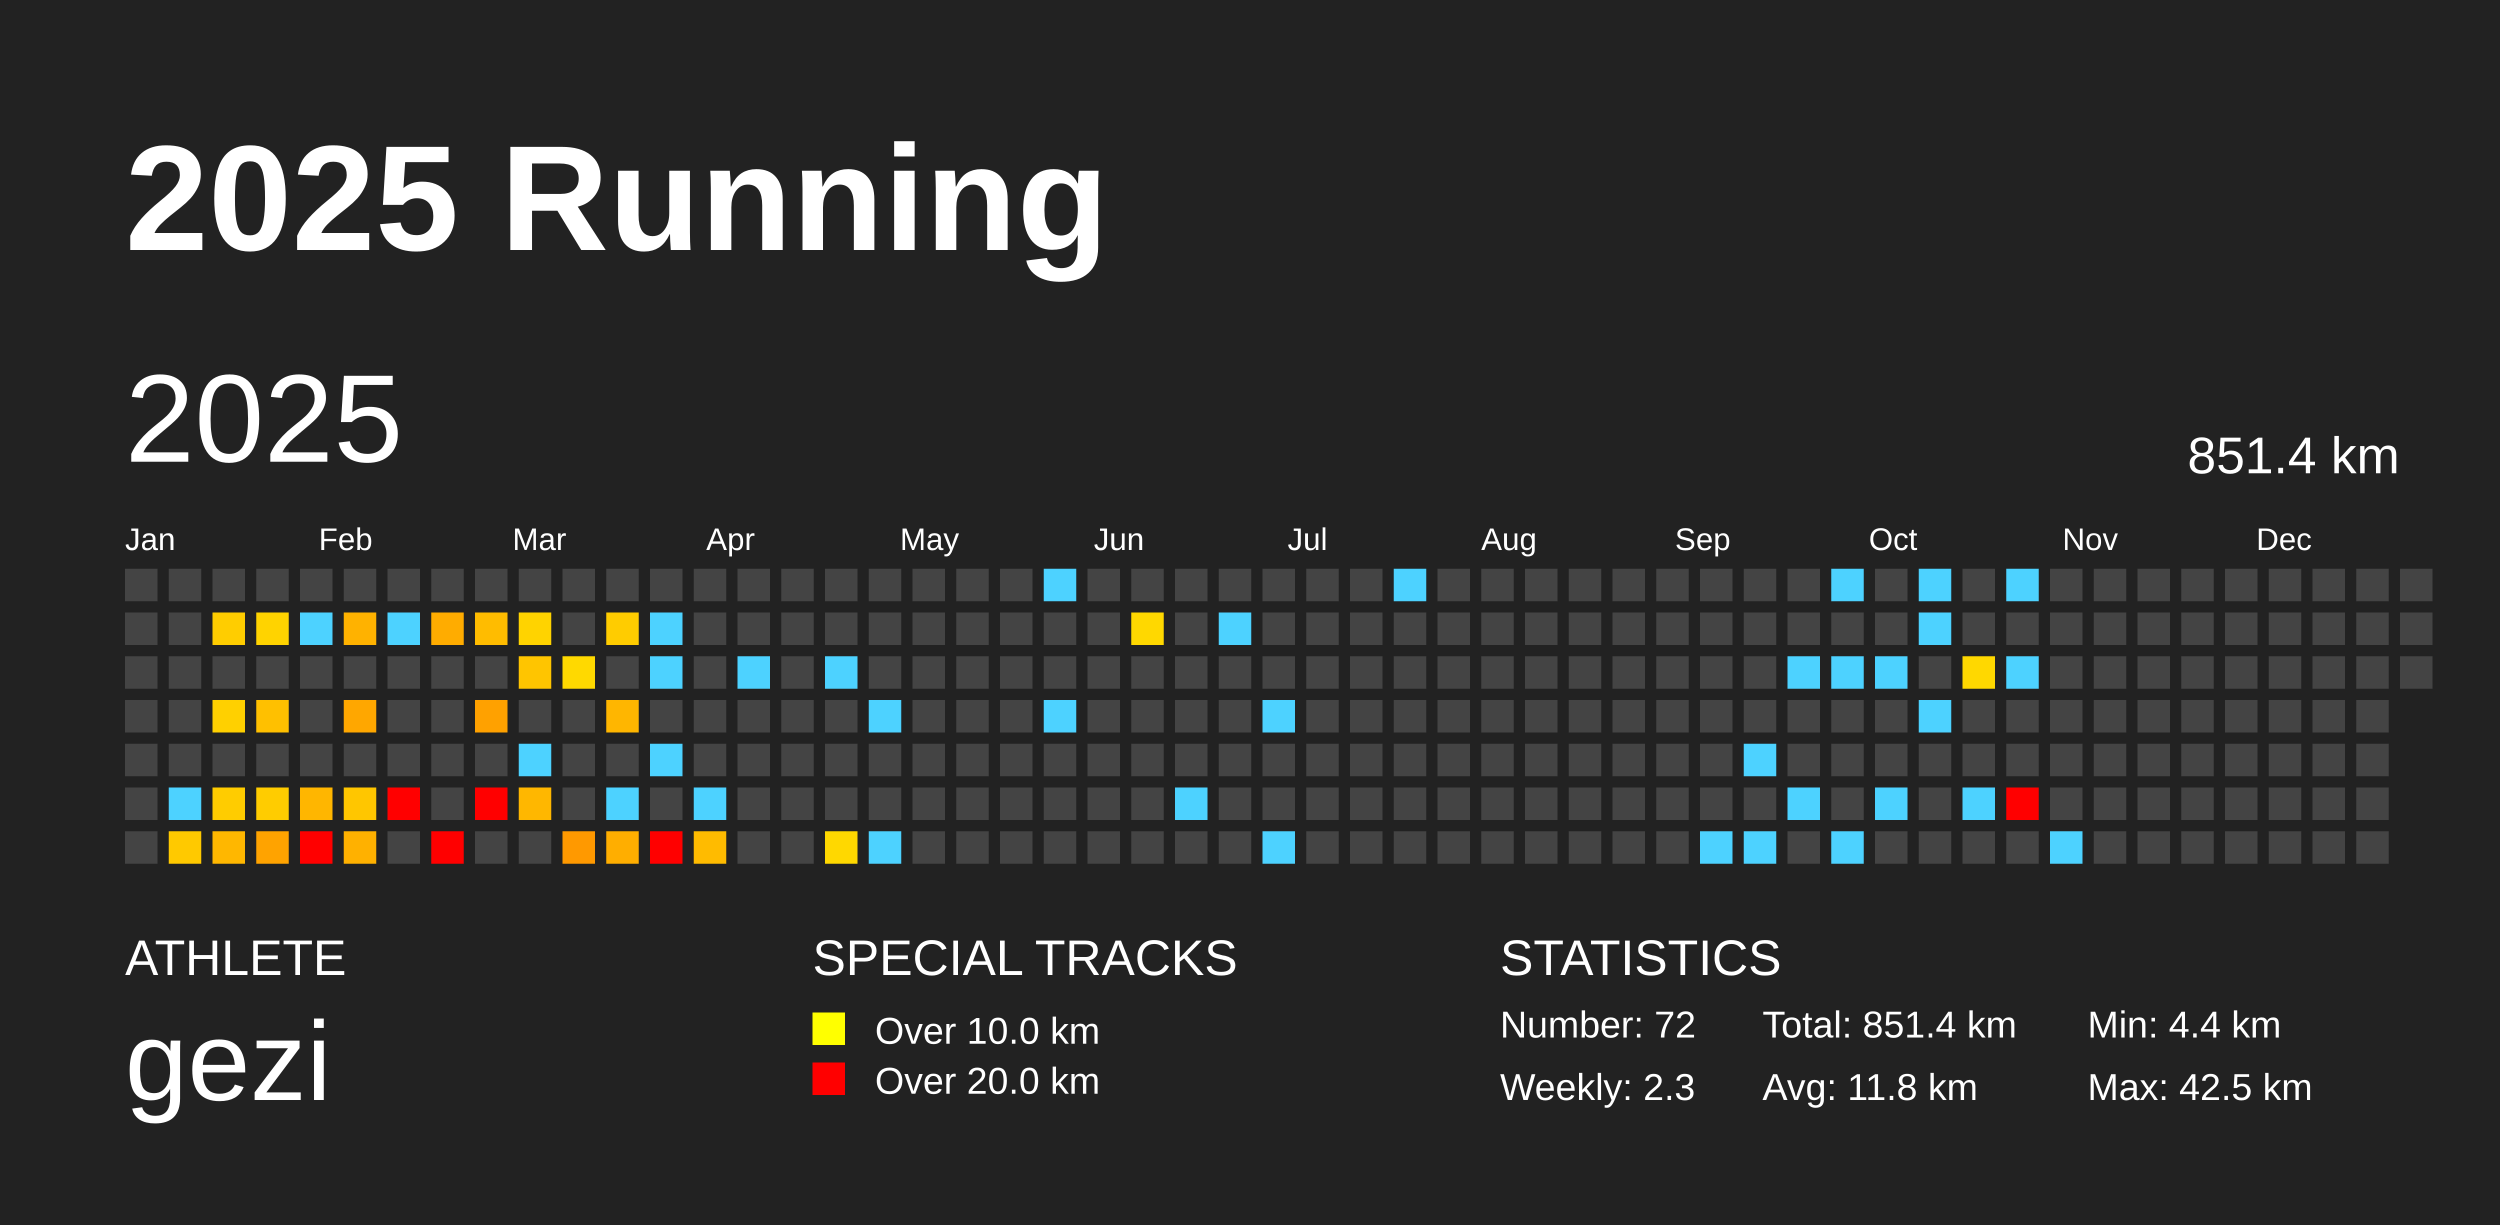
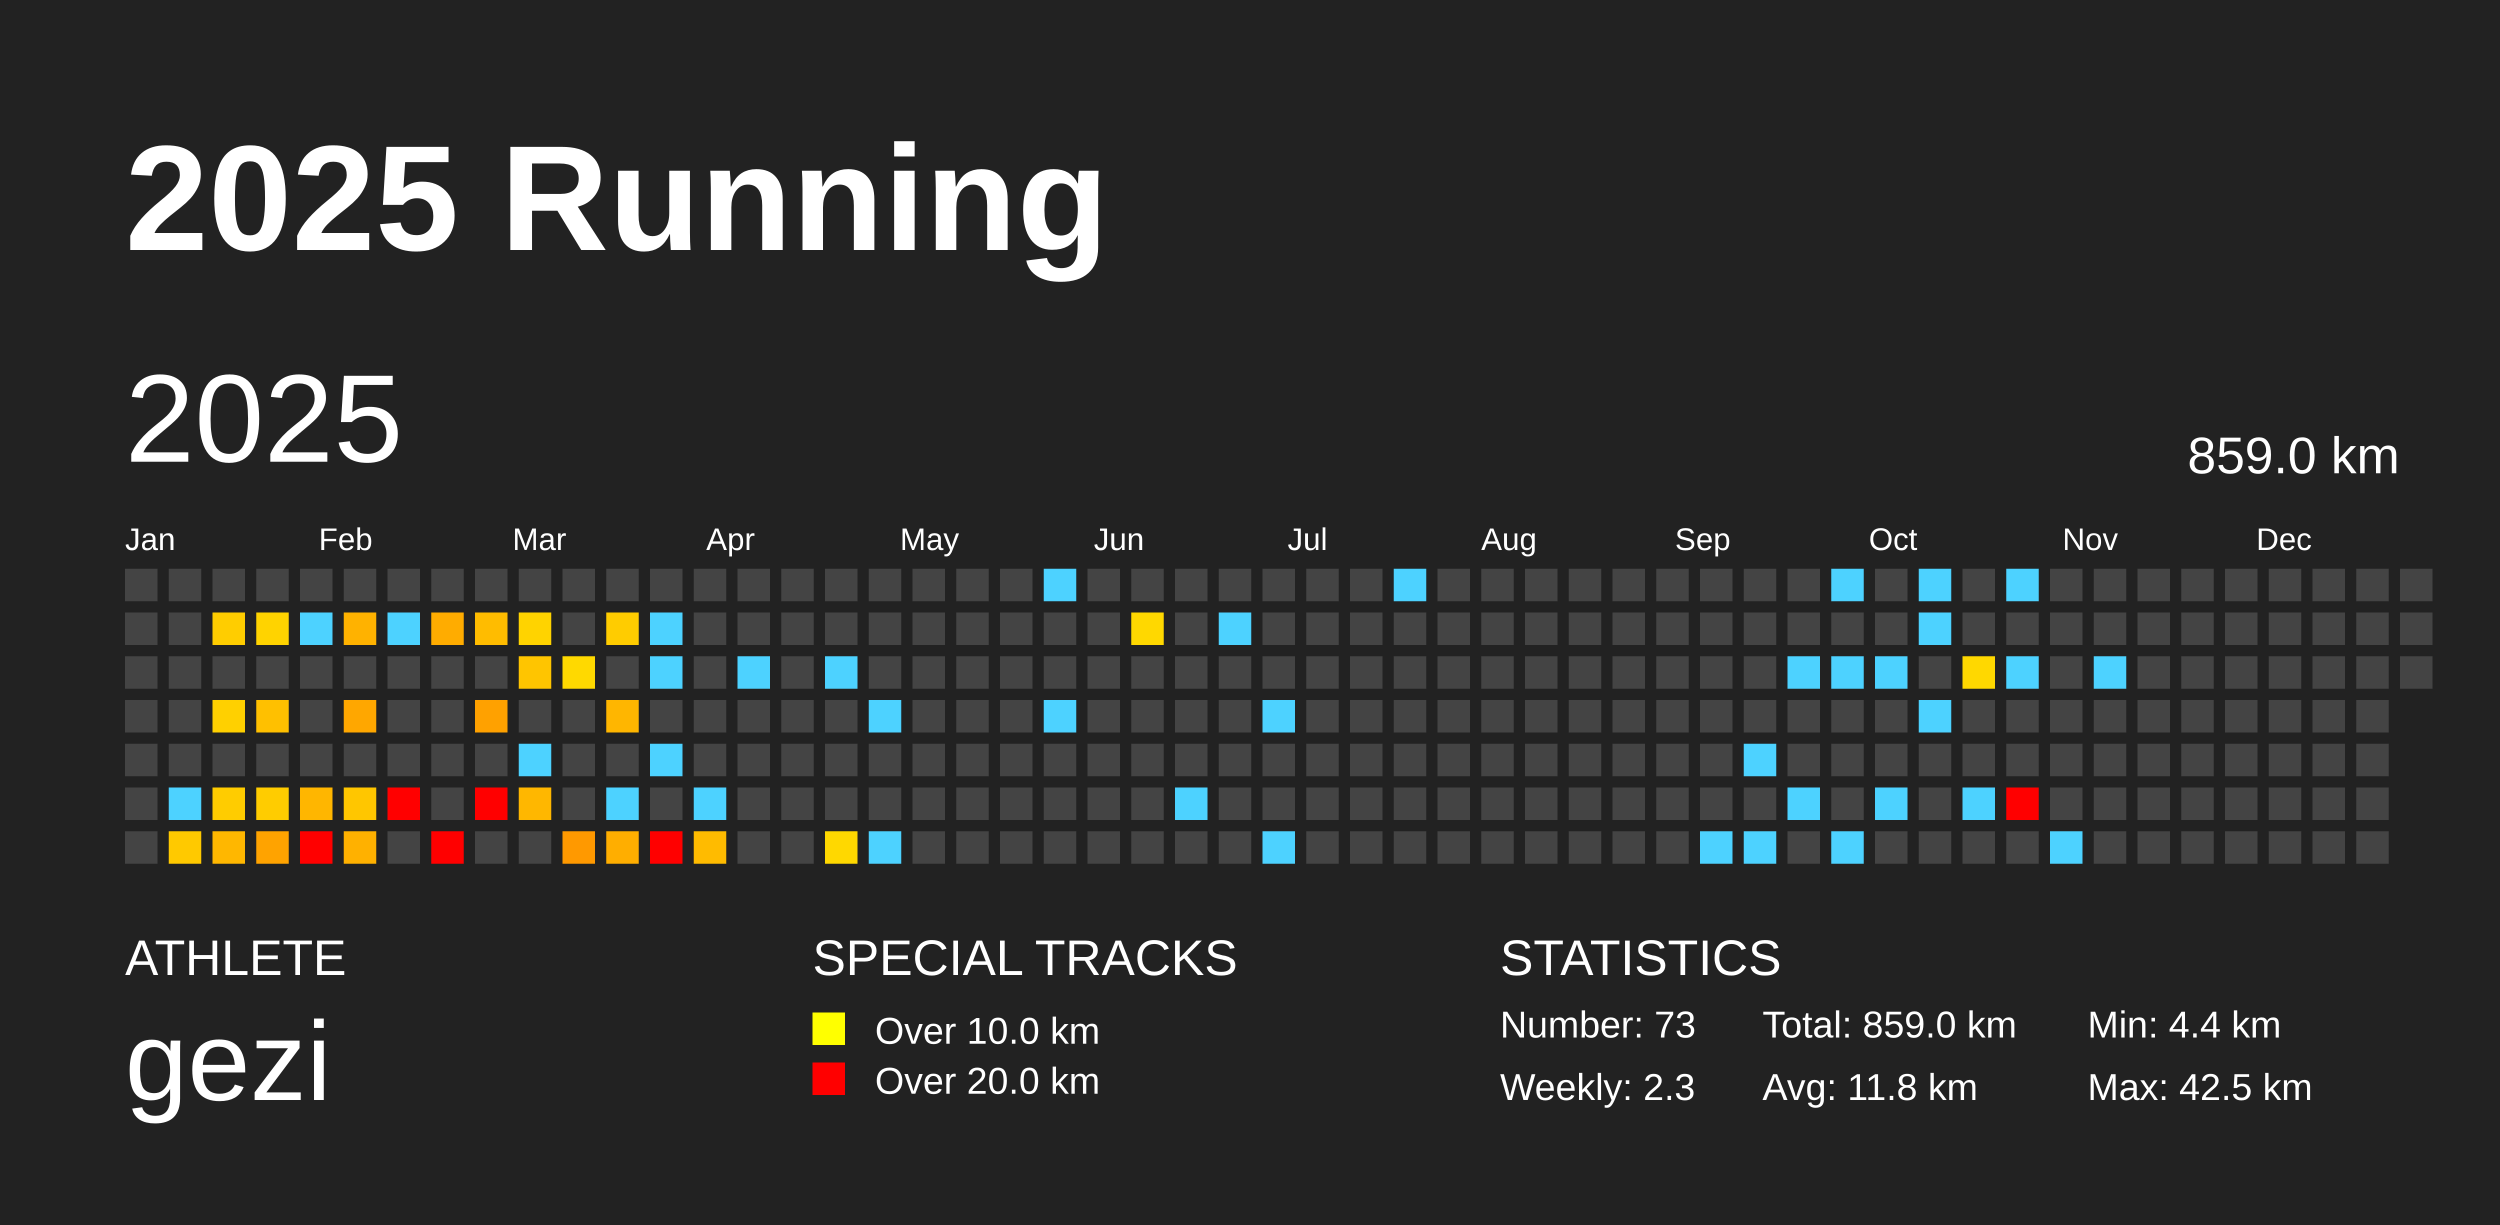
<svg xmlns="http://www.w3.org/2000/svg" baseProfile="full" height="98mm" version="1.1" viewBox="0,0,200,98" width="200mm">
  <defs />
  <rect fill="#222222" height="98" width="200" x="0" y="0" />
  <text fill="#FFFFFF" style="font-size:12px; font-family:Arial; font-weight:bold;" x="10" y="20">2025 Running</text>
  <text fill="#FFFFFF" style="font-size:4px; font-family:Arial" x="10" y="78">ATHLETE</text>
  <text fill="#FFFFFF" style="font-size:9px; font-family:Arial" x="10" y="88">gezi</text>
  <text fill="#FFFFFF" style="font-size:4px; font-family:Arial" x="65" y="78">SPECIAL TRACKS</text>
  <rect fill="yellow" height="2.6" width="2.6" x="65" y="81" />
  <text fill="#FFFFFF" style="font-size:3px; font-family:Arial" x="70" y="83.5">Over 10.0 km</text>
  <rect fill="red" height="2.6" width="2.6" x="65" y="85" />
  <text fill="#FFFFFF" style="font-size:3px; font-family:Arial" x="70" y="87.5">Over 20.0 km</text>
  <text fill="#FFFFFF" style="font-size:4px; font-family:Arial" x="120" y="78">STATISTICS</text>
-   <text fill="#FFFFFF" style="font-size:3px; font-family:Arial" x="120" y="83">Number: 72</text>
+   <text fill="#FFFFFF" style="font-size:3px; font-family:Arial" x="120" y="83">Number: 73</text>
  <text fill="#FFFFFF" style="font-size:3px; font-family:Arial" x="120" y="88">Weekly: 2.3</text>
-   <text fill="#FFFFFF" style="font-size:3px; font-family:Arial" x="141" y="83">Total: 851.4 km</text>
+   <text fill="#FFFFFF" style="font-size:3px; font-family:Arial" x="141" y="83">Total: 859.0 km</text>
  <text fill="#FFFFFF" style="font-size:3px; font-family:Arial" x="141" y="88">Avg: 11.8 km</text>
  <text fill="#FFFFFF" style="font-size:3px; font-family:Arial" x="167" y="83">Min: 4.4 km</text>
  <text fill="#FFFFFF" style="font-size:3px; font-family:Arial" x="167" y="88">Max: 42.5 km</text>
  <text dominant-baseline="hanging" fill="#FFFFFF" style="font-size:10.0px; font-family:Arial;" x="10" y="30">2025</text>
-   <text dominant-baseline="hanging" fill="#FFFFFF" style="font-size:4.125px; font-family:Arial;" x="175" y="35">851.4 km</text>
+   <text dominant-baseline="hanging" fill="#FFFFFF" style="font-size:4.125px; font-family:Arial;" x="175" y="35">859.0 km</text>
  <text fill="#FFFFFF" style="font-size:2.5px; font-family:Arial" x="10.0" y="44">Jan</text>
  <text fill="#FFFFFF" style="font-size:2.5px; font-family:Arial" x="25.5" y="44">Feb</text>
  <text fill="#FFFFFF" style="font-size:2.5px; font-family:Arial" x="41.0" y="44">Mar</text>
  <text fill="#FFFFFF" style="font-size:2.5px; font-family:Arial" x="56.5" y="44">Apr</text>
  <text fill="#FFFFFF" style="font-size:2.5px; font-family:Arial" x="72.0" y="44">May</text>
  <text fill="#FFFFFF" style="font-size:2.5px; font-family:Arial" x="87.5" y="44">Jun</text>
  <text fill="#FFFFFF" style="font-size:2.5px; font-family:Arial" x="103.0" y="44">Jul</text>
  <text fill="#FFFFFF" style="font-size:2.5px; font-family:Arial" x="118.5" y="44">Aug</text>
  <text fill="#FFFFFF" style="font-size:2.5px; font-family:Arial" x="134.0" y="44">Sep</text>
  <text fill="#FFFFFF" style="font-size:2.5px; font-family:Arial" x="149.5" y="44">Oct</text>
  <text fill="#FFFFFF" style="font-size:2.5px; font-family:Arial" x="165.0" y="44">Nov</text>
  <text fill="#FFFFFF" style="font-size:2.5px; font-family:Arial" x="180.5" y="44">Dec</text>
  <rect fill="#444444" height="2.6" width="2.6" x="10.0" y="45.5" />
  <rect fill="#444444" height="2.6" width="2.6" x="10.0" y="49.0" />
  <rect fill="#444444" height="2.6" width="2.6" x="10.0" y="52.5" />
  <rect fill="#444444" height="2.6" width="2.6" x="10.0" y="56.0" />
  <rect fill="#444444" height="2.6" width="2.6" x="10.0" y="59.5" />
  <rect fill="#444444" height="2.6" width="2.6" x="10.0" y="63.0" />
  <rect fill="#444444" height="2.6" width="2.6" x="10.0" y="66.5" />
  <rect fill="#444444" height="2.6" width="2.6" x="13.5" y="45.5" />
  <rect fill="#444444" height="2.6" width="2.6" x="13.5" y="49.0" />
  <rect fill="#444444" height="2.6" width="2.6" x="13.5" y="52.5" />
  <rect fill="#444444" height="2.6" width="2.6" x="13.5" y="56.0" />
  <rect fill="#444444" height="2.6" width="2.6" x="13.5" y="59.5" />
  <rect fill="#4dd2ff" height="2.6" width="2.6" x="13.5" y="63.0" />
  <rect fill="#ffc900" height="2.6" width="2.6" x="13.5" y="66.5" />
  <rect fill="#444444" height="2.6" width="2.6" x="17.0" y="45.5" />
  <rect fill="#ffcd00" height="2.6" width="2.6" x="17.0" y="49.0" />
  <rect fill="#444444" height="2.6" width="2.6" x="17.0" y="52.5" />
  <rect fill="#ffd000" height="2.6" width="2.6" x="17.0" y="56.0" />
  <rect fill="#444444" height="2.6" width="2.6" x="17.0" y="59.5" />
  <rect fill="#ffcc00" height="2.6" width="2.6" x="17.0" y="63.0" />
  <rect fill="#ffb700" height="2.6" width="2.6" x="17.0" y="66.5" />
  <rect fill="#444444" height="2.6" width="2.6" x="20.5" y="45.5" />
  <rect fill="#ffd300" height="2.6" width="2.6" x="20.5" y="49.0" />
  <rect fill="#444444" height="2.6" width="2.6" x="20.5" y="52.5" />
  <rect fill="#ffc000" height="2.6" width="2.6" x="20.5" y="56.0" />
  <rect fill="#444444" height="2.6" width="2.6" x="20.5" y="59.5" />
  <rect fill="#ffcc00" height="2.6" width="2.6" x="20.5" y="63.0" />
  <rect fill="#ffa300" height="2.6" width="2.6" x="20.5" y="66.5" />
  <rect fill="#444444" height="2.6" width="2.6" x="24.0" y="45.5" />
  <rect fill="#4dd2ff" height="2.6" width="2.6" x="24.0" y="49.0" />
  <rect fill="#444444" height="2.6" width="2.6" x="24.0" y="52.5" />
  <rect fill="#444444" height="2.6" width="2.6" x="24.0" y="56.0" />
  <rect fill="#444444" height="2.6" width="2.6" x="24.0" y="59.5" />
  <rect fill="#ffb600" height="2.6" width="2.6" x="24.0" y="63.0" />
  <rect fill="red" height="2.6" width="2.6" x="24.0" y="66.5" />
  <rect fill="#444444" height="2.6" width="2.6" x="27.5" y="45.5" />
  <rect fill="#ffb200" height="2.6" width="2.6" x="27.5" y="49.0" />
  <rect fill="#444444" height="2.6" width="2.6" x="27.5" y="52.5" />
  <rect fill="#ffa700" height="2.6" width="2.6" x="27.5" y="56.0" />
  <rect fill="#444444" height="2.6" width="2.6" x="27.5" y="59.5" />
  <rect fill="#ffc600" height="2.6" width="2.6" x="27.5" y="63.0" />
  <rect fill="#ffb100" height="2.6" width="2.6" x="27.5" y="66.5" />
  <rect fill="#444444" height="2.6" width="2.6" x="31.0" y="45.5" />
  <rect fill="#4dd2ff" height="2.6" width="2.6" x="31.0" y="49.0" />
  <rect fill="#444444" height="2.6" width="2.6" x="31.0" y="52.5" />
  <rect fill="#444444" height="2.6" width="2.6" x="31.0" y="56.0" />
  <rect fill="#444444" height="2.6" width="2.6" x="31.0" y="59.5" />
  <rect fill="red" height="2.6" width="2.6" x="31.0" y="63.0" />
  <rect fill="#444444" height="2.6" width="2.6" x="31.0" y="66.5" />
  <rect fill="#444444" height="2.6" width="2.6" x="34.5" y="45.5" />
  <rect fill="#ffac00" height="2.6" width="2.6" x="34.5" y="49.0" />
  <rect fill="#444444" height="2.6" width="2.6" x="34.5" y="52.5" />
  <rect fill="#444444" height="2.6" width="2.6" x="34.5" y="56.0" />
  <rect fill="#444444" height="2.6" width="2.6" x="34.5" y="59.5" />
  <rect fill="#444444" height="2.6" width="2.6" x="34.5" y="63.0" />
  <rect fill="red" height="2.6" width="2.6" x="34.5" y="66.5" />
  <rect fill="#444444" height="2.6" width="2.6" x="38.0" y="45.5" />
  <rect fill="#ffbc00" height="2.6" width="2.6" x="38.0" y="49.0" />
  <rect fill="#444444" height="2.6" width="2.6" x="38.0" y="52.5" />
  <rect fill="#ffa100" height="2.6" width="2.6" x="38.0" y="56.0" />
  <rect fill="#444444" height="2.6" width="2.6" x="38.0" y="59.5" />
  <rect fill="red" height="2.6" width="2.6" x="38.0" y="63.0" />
  <rect fill="#444444" height="2.6" width="2.6" x="38.0" y="66.5" />
  <rect fill="#444444" height="2.6" width="2.6" x="41.5" y="45.5" />
  <rect fill="#ffd300" height="2.6" width="2.6" x="41.5" y="49.0" />
  <rect fill="#ffc500" height="2.6" width="2.6" x="41.5" y="52.5" />
  <rect fill="#444444" height="2.6" width="2.6" x="41.5" y="56.0" />
  <rect fill="#4dd2ff" height="2.6" width="2.6" x="41.5" y="59.5" />
  <rect fill="#ffb700" height="2.6" width="2.6" x="41.5" y="63.0" />
  <rect fill="#444444" height="2.6" width="2.6" x="41.5" y="66.5" />
  <rect fill="#444444" height="2.6" width="2.6" x="45.0" y="45.5" />
  <rect fill="#444444" height="2.6" width="2.6" x="45.0" y="49.0" />
  <rect fill="#ffd900" height="2.6" width="2.6" x="45.0" y="52.5" />
  <rect fill="#444444" height="2.6" width="2.6" x="45.0" y="56.0" />
  <rect fill="#444444" height="2.6" width="2.6" x="45.0" y="59.5" />
  <rect fill="#444444" height="2.6" width="2.6" x="45.0" y="63.0" />
  <rect fill="#ff9900" height="2.6" width="2.6" x="45.0" y="66.5" />
  <rect fill="#444444" height="2.6" width="2.6" x="48.5" y="45.5" />
  <rect fill="#ffcc00" height="2.6" width="2.6" x="48.5" y="49.0" />
  <rect fill="#444444" height="2.6" width="2.6" x="48.5" y="52.5" />
  <rect fill="#ffb600" height="2.6" width="2.6" x="48.5" y="56.0" />
  <rect fill="#444444" height="2.6" width="2.6" x="48.5" y="59.5" />
  <rect fill="#4dd2ff" height="2.6" width="2.6" x="48.5" y="63.0" />
  <rect fill="#ffae00" height="2.6" width="2.6" x="48.5" y="66.5" />
  <rect fill="#444444" height="2.6" width="2.6" x="52.0" y="45.5" />
  <rect fill="#4dd2ff" height="2.6" width="2.6" x="52.0" y="49.0" />
  <rect fill="#4dd2ff" height="2.6" width="2.6" x="52.0" y="52.5" />
  <rect fill="#444444" height="2.6" width="2.6" x="52.0" y="56.0" />
  <rect fill="#4dd2ff" height="2.6" width="2.6" x="52.0" y="59.5" />
  <rect fill="#444444" height="2.6" width="2.6" x="52.0" y="63.0" />
  <rect fill="red" height="2.6" width="2.6" x="52.0" y="66.5" />
  <rect fill="#444444" height="2.6" width="2.6" x="55.5" y="45.5" />
  <rect fill="#444444" height="2.6" width="2.6" x="55.5" y="49.0" />
  <rect fill="#444444" height="2.6" width="2.6" x="55.5" y="52.5" />
  <rect fill="#444444" height="2.6" width="2.6" x="55.5" y="56.0" />
  <rect fill="#444444" height="2.6" width="2.6" x="55.5" y="59.5" />
  <rect fill="#4dd2ff" height="2.6" width="2.6" x="55.5" y="63.0" />
  <rect fill="#ffbb00" height="2.6" width="2.6" x="55.5" y="66.5" />
  <rect fill="#444444" height="2.6" width="2.6" x="59.0" y="45.5" />
  <rect fill="#444444" height="2.6" width="2.6" x="59.0" y="49.0" />
  <rect fill="#4dd2ff" height="2.6" width="2.6" x="59.0" y="52.5" />
  <rect fill="#444444" height="2.6" width="2.6" x="59.0" y="56.0" />
  <rect fill="#444444" height="2.6" width="2.6" x="59.0" y="59.5" />
  <rect fill="#444444" height="2.6" width="2.6" x="59.0" y="63.0" />
  <rect fill="#444444" height="2.6" width="2.6" x="59.0" y="66.5" />
  <rect fill="#444444" height="2.6" width="2.6" x="62.5" y="45.5" />
  <rect fill="#444444" height="2.6" width="2.6" x="62.5" y="49.0" />
  <rect fill="#444444" height="2.6" width="2.6" x="62.5" y="52.5" />
  <rect fill="#444444" height="2.6" width="2.6" x="62.5" y="56.0" />
  <rect fill="#444444" height="2.6" width="2.6" x="62.5" y="59.5" />
  <rect fill="#444444" height="2.6" width="2.6" x="62.5" y="63.0" />
  <rect fill="#444444" height="2.6" width="2.6" x="62.5" y="66.5" />
  <rect fill="#444444" height="2.6" width="2.6" x="66.0" y="45.5" />
  <rect fill="#444444" height="2.6" width="2.6" x="66.0" y="49.0" />
  <rect fill="#4dd2ff" height="2.6" width="2.6" x="66.0" y="52.5" />
  <rect fill="#444444" height="2.6" width="2.6" x="66.0" y="56.0" />
  <rect fill="#444444" height="2.6" width="2.6" x="66.0" y="59.5" />
  <rect fill="#444444" height="2.6" width="2.6" x="66.0" y="63.0" />
  <rect fill="#ffd800" height="2.6" width="2.6" x="66.0" y="66.5" />
  <rect fill="#444444" height="2.6" width="2.6" x="69.5" y="45.5" />
  <rect fill="#444444" height="2.6" width="2.6" x="69.5" y="49.0" />
  <rect fill="#444444" height="2.6" width="2.6" x="69.5" y="52.5" />
  <rect fill="#4dd2ff" height="2.6" width="2.6" x="69.5" y="56.0" />
  <rect fill="#444444" height="2.6" width="2.6" x="69.5" y="59.5" />
  <rect fill="#444444" height="2.6" width="2.6" x="69.5" y="63.0" />
  <rect fill="#4dd2ff" height="2.6" width="2.6" x="69.5" y="66.5" />
  <rect fill="#444444" height="2.6" width="2.6" x="73.0" y="45.5" />
  <rect fill="#444444" height="2.6" width="2.6" x="73.0" y="49.0" />
  <rect fill="#444444" height="2.6" width="2.6" x="73.0" y="52.5" />
  <rect fill="#444444" height="2.6" width="2.6" x="73.0" y="56.0" />
  <rect fill="#444444" height="2.6" width="2.6" x="73.0" y="59.5" />
  <rect fill="#444444" height="2.6" width="2.6" x="73.0" y="63.0" />
  <rect fill="#444444" height="2.6" width="2.6" x="73.0" y="66.5" />
  <rect fill="#444444" height="2.6" width="2.6" x="76.5" y="45.5" />
  <rect fill="#444444" height="2.6" width="2.6" x="76.5" y="49.0" />
  <rect fill="#444444" height="2.6" width="2.6" x="76.5" y="52.5" />
  <rect fill="#444444" height="2.6" width="2.6" x="76.5" y="56.0" />
  <rect fill="#444444" height="2.6" width="2.6" x="76.5" y="59.5" />
  <rect fill="#444444" height="2.6" width="2.6" x="76.5" y="63.0" />
  <rect fill="#444444" height="2.6" width="2.6" x="76.5" y="66.5" />
  <rect fill="#444444" height="2.6" width="2.6" x="80.0" y="45.5" />
  <rect fill="#444444" height="2.6" width="2.6" x="80.0" y="49.0" />
  <rect fill="#444444" height="2.6" width="2.6" x="80.0" y="52.5" />
  <rect fill="#444444" height="2.6" width="2.6" x="80.0" y="56.0" />
  <rect fill="#444444" height="2.6" width="2.6" x="80.0" y="59.5" />
  <rect fill="#444444" height="2.6" width="2.6" x="80.0" y="63.0" />
  <rect fill="#444444" height="2.6" width="2.6" x="80.0" y="66.5" />
  <rect fill="#4dd2ff" height="2.6" width="2.6" x="83.5" y="45.5" />
  <rect fill="#444444" height="2.6" width="2.6" x="83.5" y="49.0" />
  <rect fill="#444444" height="2.6" width="2.6" x="83.5" y="52.5" />
  <rect fill="#4dd2ff" height="2.6" width="2.6" x="83.5" y="56.0" />
  <rect fill="#444444" height="2.6" width="2.6" x="83.5" y="59.5" />
  <rect fill="#444444" height="2.6" width="2.6" x="83.5" y="63.0" />
  <rect fill="#444444" height="2.6" width="2.6" x="83.5" y="66.5" />
  <rect fill="#444444" height="2.6" width="2.6" x="87.0" y="45.5" />
  <rect fill="#444444" height="2.6" width="2.6" x="87.0" y="49.0" />
  <rect fill="#444444" height="2.6" width="2.6" x="87.0" y="52.5" />
  <rect fill="#444444" height="2.6" width="2.6" x="87.0" y="56.0" />
  <rect fill="#444444" height="2.6" width="2.6" x="87.0" y="59.5" />
  <rect fill="#444444" height="2.6" width="2.6" x="87.0" y="63.0" />
  <rect fill="#444444" height="2.6" width="2.6" x="87.0" y="66.5" />
  <rect fill="#444444" height="2.6" width="2.6" x="90.5" y="45.5" />
  <rect fill="#ffd800" height="2.6" width="2.6" x="90.5" y="49.0" />
  <rect fill="#444444" height="2.6" width="2.6" x="90.5" y="52.5" />
  <rect fill="#444444" height="2.6" width="2.6" x="90.5" y="56.0" />
  <rect fill="#444444" height="2.6" width="2.6" x="90.5" y="59.5" />
  <rect fill="#444444" height="2.6" width="2.6" x="90.5" y="63.0" />
  <rect fill="#444444" height="2.6" width="2.6" x="90.5" y="66.5" />
  <rect fill="#444444" height="2.6" width="2.6" x="94.0" y="45.5" />
  <rect fill="#444444" height="2.6" width="2.6" x="94.0" y="49.0" />
  <rect fill="#444444" height="2.6" width="2.6" x="94.0" y="52.5" />
  <rect fill="#444444" height="2.6" width="2.6" x="94.0" y="56.0" />
  <rect fill="#444444" height="2.6" width="2.6" x="94.0" y="59.5" />
  <rect fill="#4dd2ff" height="2.6" width="2.6" x="94.0" y="63.0" />
  <rect fill="#444444" height="2.6" width="2.6" x="94.0" y="66.5" />
  <rect fill="#444444" height="2.6" width="2.6" x="97.5" y="45.5" />
  <rect fill="#4dd2ff" height="2.6" width="2.6" x="97.5" y="49.0" />
  <rect fill="#444444" height="2.6" width="2.6" x="97.5" y="52.5" />
  <rect fill="#444444" height="2.6" width="2.6" x="97.5" y="56.0" />
  <rect fill="#444444" height="2.6" width="2.6" x="97.5" y="59.5" />
  <rect fill="#444444" height="2.6" width="2.6" x="97.5" y="63.0" />
  <rect fill="#444444" height="2.6" width="2.6" x="97.5" y="66.5" />
  <rect fill="#444444" height="2.6" width="2.6" x="101.0" y="45.5" />
  <rect fill="#444444" height="2.6" width="2.6" x="101.0" y="49.0" />
  <rect fill="#444444" height="2.6" width="2.6" x="101.0" y="52.5" />
  <rect fill="#4dd2ff" height="2.6" width="2.6" x="101.0" y="56.0" />
  <rect fill="#444444" height="2.6" width="2.6" x="101.0" y="59.5" />
  <rect fill="#444444" height="2.6" width="2.6" x="101.0" y="63.0" />
  <rect fill="#4dd2ff" height="2.6" width="2.6" x="101.0" y="66.5" />
  <rect fill="#444444" height="2.6" width="2.6" x="104.5" y="45.5" />
  <rect fill="#444444" height="2.6" width="2.6" x="104.5" y="49.0" />
  <rect fill="#444444" height="2.6" width="2.6" x="104.5" y="52.5" />
  <rect fill="#444444" height="2.6" width="2.6" x="104.5" y="56.0" />
  <rect fill="#444444" height="2.6" width="2.6" x="104.5" y="59.5" />
  <rect fill="#444444" height="2.6" width="2.6" x="104.5" y="63.0" />
  <rect fill="#444444" height="2.6" width="2.6" x="104.5" y="66.5" />
  <rect fill="#444444" height="2.6" width="2.6" x="108.0" y="45.5" />
  <rect fill="#444444" height="2.6" width="2.6" x="108.0" y="49.0" />
  <rect fill="#444444" height="2.6" width="2.6" x="108.0" y="52.5" />
  <rect fill="#444444" height="2.6" width="2.6" x="108.0" y="56.0" />
  <rect fill="#444444" height="2.6" width="2.6" x="108.0" y="59.5" />
  <rect fill="#444444" height="2.6" width="2.6" x="108.0" y="63.0" />
  <rect fill="#444444" height="2.6" width="2.6" x="108.0" y="66.5" />
  <rect fill="#4dd2ff" height="2.6" width="2.6" x="111.5" y="45.5" />
  <rect fill="#444444" height="2.6" width="2.6" x="111.5" y="49.0" />
  <rect fill="#444444" height="2.6" width="2.6" x="111.5" y="52.5" />
  <rect fill="#444444" height="2.6" width="2.6" x="111.5" y="56.0" />
  <rect fill="#444444" height="2.6" width="2.6" x="111.5" y="59.5" />
  <rect fill="#444444" height="2.6" width="2.6" x="111.5" y="63.0" />
  <rect fill="#444444" height="2.6" width="2.6" x="111.5" y="66.5" />
  <rect fill="#444444" height="2.6" width="2.6" x="115.0" y="45.5" />
  <rect fill="#444444" height="2.6" width="2.6" x="115.0" y="49.0" />
  <rect fill="#444444" height="2.6" width="2.6" x="115.0" y="52.5" />
  <rect fill="#444444" height="2.6" width="2.6" x="115.0" y="56.0" />
  <rect fill="#444444" height="2.6" width="2.6" x="115.0" y="59.5" />
  <rect fill="#444444" height="2.6" width="2.6" x="115.0" y="63.0" />
  <rect fill="#444444" height="2.6" width="2.6" x="115.0" y="66.5" />
  <rect fill="#444444" height="2.6" width="2.6" x="118.5" y="45.5" />
  <rect fill="#444444" height="2.6" width="2.6" x="118.5" y="49.0" />
  <rect fill="#444444" height="2.6" width="2.6" x="118.5" y="52.5" />
  <rect fill="#444444" height="2.6" width="2.6" x="118.5" y="56.0" />
  <rect fill="#444444" height="2.6" width="2.6" x="118.5" y="59.5" />
  <rect fill="#444444" height="2.6" width="2.6" x="118.5" y="63.0" />
  <rect fill="#444444" height="2.6" width="2.6" x="118.5" y="66.5" />
  <rect fill="#444444" height="2.6" width="2.6" x="122.0" y="45.5" />
  <rect fill="#444444" height="2.6" width="2.6" x="122.0" y="49.0" />
  <rect fill="#444444" height="2.6" width="2.6" x="122.0" y="52.5" />
  <rect fill="#444444" height="2.6" width="2.6" x="122.0" y="56.0" />
  <rect fill="#444444" height="2.6" width="2.6" x="122.0" y="59.5" />
  <rect fill="#444444" height="2.6" width="2.6" x="122.0" y="63.0" />
  <rect fill="#444444" height="2.6" width="2.6" x="122.0" y="66.5" />
  <rect fill="#444444" height="2.6" width="2.6" x="125.5" y="45.5" />
  <rect fill="#444444" height="2.6" width="2.6" x="125.5" y="49.0" />
  <rect fill="#444444" height="2.6" width="2.6" x="125.5" y="52.5" />
  <rect fill="#444444" height="2.6" width="2.6" x="125.5" y="56.0" />
  <rect fill="#444444" height="2.6" width="2.6" x="125.5" y="59.5" />
  <rect fill="#444444" height="2.6" width="2.6" x="125.5" y="63.0" />
  <rect fill="#444444" height="2.6" width="2.6" x="125.5" y="66.5" />
  <rect fill="#444444" height="2.6" width="2.6" x="129.0" y="45.5" />
  <rect fill="#444444" height="2.6" width="2.6" x="129.0" y="49.0" />
  <rect fill="#444444" height="2.6" width="2.6" x="129.0" y="52.5" />
  <rect fill="#444444" height="2.6" width="2.6" x="129.0" y="56.0" />
  <rect fill="#444444" height="2.6" width="2.6" x="129.0" y="59.5" />
  <rect fill="#444444" height="2.6" width="2.6" x="129.0" y="63.0" />
  <rect fill="#444444" height="2.6" width="2.6" x="129.0" y="66.5" />
  <rect fill="#444444" height="2.6" width="2.6" x="132.5" y="45.5" />
  <rect fill="#444444" height="2.6" width="2.6" x="132.5" y="49.0" />
  <rect fill="#444444" height="2.6" width="2.6" x="132.5" y="52.5" />
  <rect fill="#444444" height="2.6" width="2.6" x="132.5" y="56.0" />
  <rect fill="#444444" height="2.6" width="2.6" x="132.5" y="59.5" />
  <rect fill="#444444" height="2.6" width="2.6" x="132.5" y="63.0" />
  <rect fill="#444444" height="2.6" width="2.6" x="132.5" y="66.5" />
  <rect fill="#444444" height="2.6" width="2.6" x="136.0" y="45.5" />
  <rect fill="#444444" height="2.6" width="2.6" x="136.0" y="49.0" />
  <rect fill="#444444" height="2.6" width="2.6" x="136.0" y="52.5" />
  <rect fill="#444444" height="2.6" width="2.6" x="136.0" y="56.0" />
  <rect fill="#444444" height="2.6" width="2.6" x="136.0" y="59.5" />
  <rect fill="#444444" height="2.6" width="2.6" x="136.0" y="63.0" />
  <rect fill="#4dd2ff" height="2.6" width="2.6" x="136.0" y="66.5" />
  <rect fill="#444444" height="2.6" width="2.6" x="139.5" y="45.5" />
  <rect fill="#444444" height="2.6" width="2.6" x="139.5" y="49.0" />
  <rect fill="#444444" height="2.6" width="2.6" x="139.5" y="52.5" />
  <rect fill="#444444" height="2.6" width="2.6" x="139.5" y="56.0" />
  <rect fill="#4dd2ff" height="2.6" width="2.6" x="139.5" y="59.5" />
  <rect fill="#444444" height="2.6" width="2.6" x="139.5" y="63.0" />
  <rect fill="#4dd2ff" height="2.6" width="2.6" x="139.5" y="66.5" />
  <rect fill="#444444" height="2.6" width="2.6" x="143.0" y="45.5" />
  <rect fill="#444444" height="2.6" width="2.6" x="143.0" y="49.0" />
  <rect fill="#4dd2ff" height="2.6" width="2.6" x="143.0" y="52.5" />
  <rect fill="#444444" height="2.6" width="2.6" x="143.0" y="56.0" />
  <rect fill="#444444" height="2.6" width="2.6" x="143.0" y="59.5" />
  <rect fill="#4dd2ff" height="2.6" width="2.6" x="143.0" y="63.0" />
  <rect fill="#444444" height="2.6" width="2.6" x="143.0" y="66.5" />
  <rect fill="#4dd2ff" height="2.6" width="2.6" x="146.5" y="45.5" />
  <rect fill="#444444" height="2.6" width="2.6" x="146.5" y="49.0" />
  <rect fill="#4dd2ff" height="2.6" width="2.6" x="146.5" y="52.5" />
  <rect fill="#444444" height="2.6" width="2.6" x="146.5" y="56.0" />
  <rect fill="#444444" height="2.6" width="2.6" x="146.5" y="59.5" />
  <rect fill="#444444" height="2.6" width="2.6" x="146.5" y="63.0" />
  <rect fill="#4dd2ff" height="2.6" width="2.6" x="146.5" y="66.5" />
  <rect fill="#444444" height="2.6" width="2.6" x="150.0" y="45.5" />
  <rect fill="#444444" height="2.6" width="2.6" x="150.0" y="49.0" />
  <rect fill="#4dd2ff" height="2.6" width="2.6" x="150.0" y="52.5" />
  <rect fill="#444444" height="2.6" width="2.6" x="150.0" y="56.0" />
  <rect fill="#444444" height="2.6" width="2.6" x="150.0" y="59.5" />
  <rect fill="#4dd2ff" height="2.6" width="2.6" x="150.0" y="63.0" />
  <rect fill="#444444" height="2.6" width="2.6" x="150.0" y="66.5" />
  <rect fill="#4dd2ff" height="2.6" width="2.6" x="153.5" y="45.5" />
  <rect fill="#4dd2ff" height="2.6" width="2.6" x="153.5" y="49.0" />
  <rect fill="#444444" height="2.6" width="2.6" x="153.5" y="52.5" />
  <rect fill="#4dd2ff" height="2.6" width="2.6" x="153.5" y="56.0" />
  <rect fill="#444444" height="2.6" width="2.6" x="153.5" y="59.5" />
  <rect fill="#444444" height="2.6" width="2.6" x="153.5" y="63.0" />
  <rect fill="#444444" height="2.6" width="2.6" x="153.5" y="66.5" />
  <rect fill="#444444" height="2.6" width="2.6" x="157.0" y="45.5" />
  <rect fill="#444444" height="2.6" width="2.6" x="157.0" y="49.0" />
  <rect fill="#ffd800" height="2.6" width="2.6" x="157.0" y="52.5" />
  <rect fill="#444444" height="2.6" width="2.6" x="157.0" y="56.0" />
  <rect fill="#444444" height="2.6" width="2.6" x="157.0" y="59.5" />
  <rect fill="#4dd2ff" height="2.6" width="2.6" x="157.0" y="63.0" />
  <rect fill="#444444" height="2.6" width="2.6" x="157.0" y="66.5" />
  <rect fill="#4dd2ff" height="2.6" width="2.6" x="160.5" y="45.5" />
  <rect fill="#444444" height="2.6" width="2.6" x="160.5" y="49.0" />
  <rect fill="#4dd2ff" height="2.6" width="2.6" x="160.5" y="52.5" />
  <rect fill="#444444" height="2.6" width="2.6" x="160.5" y="56.0" />
  <rect fill="#444444" height="2.6" width="2.6" x="160.5" y="59.5" />
  <rect fill="red" height="2.6" width="2.6" x="160.5" y="63.0" />
  <rect fill="#444444" height="2.6" width="2.6" x="160.5" y="66.5" />
  <rect fill="#444444" height="2.6" width="2.6" x="164.0" y="45.5" />
  <rect fill="#444444" height="2.6" width="2.6" x="164.0" y="49.0" />
  <rect fill="#444444" height="2.6" width="2.6" x="164.0" y="52.5" />
  <rect fill="#444444" height="2.6" width="2.6" x="164.0" y="56.0" />
  <rect fill="#444444" height="2.6" width="2.6" x="164.0" y="59.5" />
  <rect fill="#444444" height="2.6" width="2.6" x="164.0" y="63.0" />
  <rect fill="#4dd2ff" height="2.6" width="2.6" x="164.0" y="66.5" />
  <rect fill="#444444" height="2.6" width="2.6" x="167.5" y="45.5" />
  <rect fill="#444444" height="2.6" width="2.6" x="167.5" y="49.0" />
-   <rect fill="#444444" height="2.6" width="2.6" x="167.5" y="52.5" />
+   <rect fill="#4dd2ff" height="2.6" width="2.6" x="167.5" y="52.5" />
  <rect fill="#444444" height="2.6" width="2.6" x="167.5" y="56.0" />
  <rect fill="#444444" height="2.6" width="2.6" x="167.5" y="59.5" />
  <rect fill="#444444" height="2.6" width="2.6" x="167.5" y="63.0" />
  <rect fill="#444444" height="2.6" width="2.6" x="167.5" y="66.5" />
  <rect fill="#444444" height="2.6" width="2.6" x="171.0" y="45.5" />
  <rect fill="#444444" height="2.6" width="2.6" x="171.0" y="49.0" />
  <rect fill="#444444" height="2.6" width="2.6" x="171.0" y="52.5" />
  <rect fill="#444444" height="2.6" width="2.6" x="171.0" y="56.0" />
  <rect fill="#444444" height="2.6" width="2.6" x="171.0" y="59.5" />
  <rect fill="#444444" height="2.6" width="2.6" x="171.0" y="63.0" />
  <rect fill="#444444" height="2.6" width="2.6" x="171.0" y="66.5" />
  <rect fill="#444444" height="2.6" width="2.6" x="174.5" y="45.5" />
  <rect fill="#444444" height="2.6" width="2.6" x="174.5" y="49.0" />
  <rect fill="#444444" height="2.6" width="2.6" x="174.5" y="52.5" />
  <rect fill="#444444" height="2.6" width="2.6" x="174.5" y="56.0" />
  <rect fill="#444444" height="2.6" width="2.6" x="174.5" y="59.5" />
  <rect fill="#444444" height="2.6" width="2.6" x="174.5" y="63.0" />
  <rect fill="#444444" height="2.6" width="2.6" x="174.5" y="66.5" />
  <rect fill="#444444" height="2.6" width="2.6" x="178.0" y="45.5" />
  <rect fill="#444444" height="2.6" width="2.6" x="178.0" y="49.0" />
  <rect fill="#444444" height="2.6" width="2.6" x="178.0" y="52.5" />
  <rect fill="#444444" height="2.6" width="2.6" x="178.0" y="56.0" />
  <rect fill="#444444" height="2.6" width="2.6" x="178.0" y="59.5" />
  <rect fill="#444444" height="2.6" width="2.6" x="178.0" y="63.0" />
  <rect fill="#444444" height="2.6" width="2.6" x="178.0" y="66.5" />
  <rect fill="#444444" height="2.6" width="2.6" x="181.5" y="45.5" />
  <rect fill="#444444" height="2.6" width="2.6" x="181.5" y="49.0" />
  <rect fill="#444444" height="2.6" width="2.6" x="181.5" y="52.5" />
  <rect fill="#444444" height="2.6" width="2.6" x="181.5" y="56.0" />
  <rect fill="#444444" height="2.6" width="2.6" x="181.5" y="59.5" />
  <rect fill="#444444" height="2.6" width="2.6" x="181.5" y="63.0" />
  <rect fill="#444444" height="2.6" width="2.6" x="181.5" y="66.5" />
  <rect fill="#444444" height="2.6" width="2.6" x="185.0" y="45.5" />
  <rect fill="#444444" height="2.6" width="2.6" x="185.0" y="49.0" />
  <rect fill="#444444" height="2.6" width="2.6" x="185.0" y="52.5" />
  <rect fill="#444444" height="2.6" width="2.6" x="185.0" y="56.0" />
  <rect fill="#444444" height="2.6" width="2.6" x="185.0" y="59.5" />
  <rect fill="#444444" height="2.6" width="2.6" x="185.0" y="63.0" />
  <rect fill="#444444" height="2.6" width="2.6" x="185.0" y="66.5" />
  <rect fill="#444444" height="2.6" width="2.6" x="188.5" y="45.5" />
  <rect fill="#444444" height="2.6" width="2.6" x="188.5" y="49.0" />
  <rect fill="#444444" height="2.6" width="2.6" x="188.5" y="52.5" />
  <rect fill="#444444" height="2.6" width="2.6" x="188.5" y="56.0" />
  <rect fill="#444444" height="2.6" width="2.6" x="188.5" y="59.5" />
  <rect fill="#444444" height="2.6" width="2.6" x="188.5" y="63.0" />
  <rect fill="#444444" height="2.6" width="2.6" x="188.5" y="66.5" />
  <rect fill="#444444" height="2.6" width="2.6" x="192.0" y="45.5" />
  <rect fill="#444444" height="2.6" width="2.6" x="192.0" y="49.0" />
  <rect fill="#444444" height="2.6" width="2.6" x="192.0" y="52.5" />
</svg>
